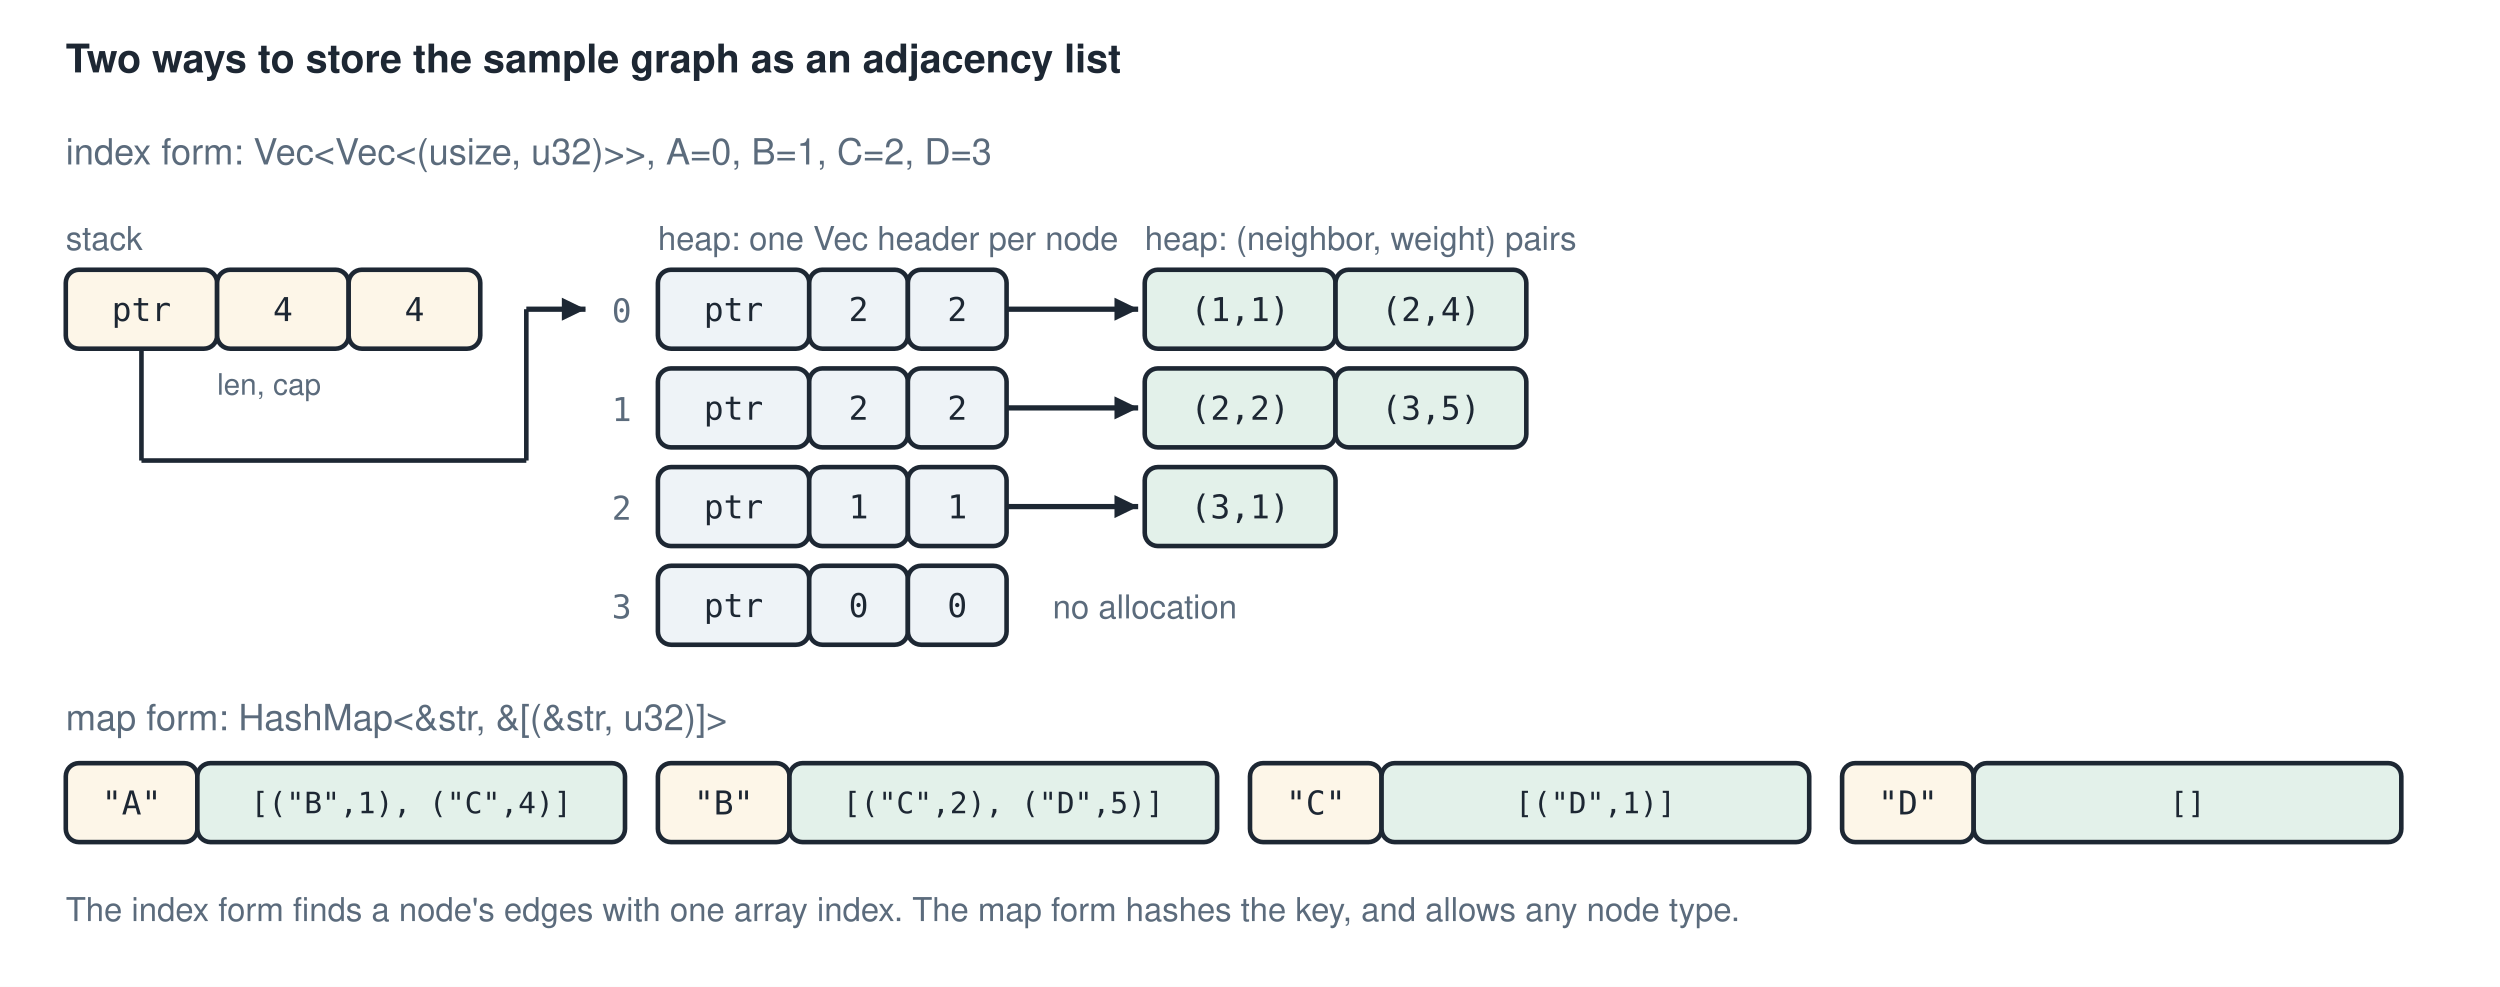
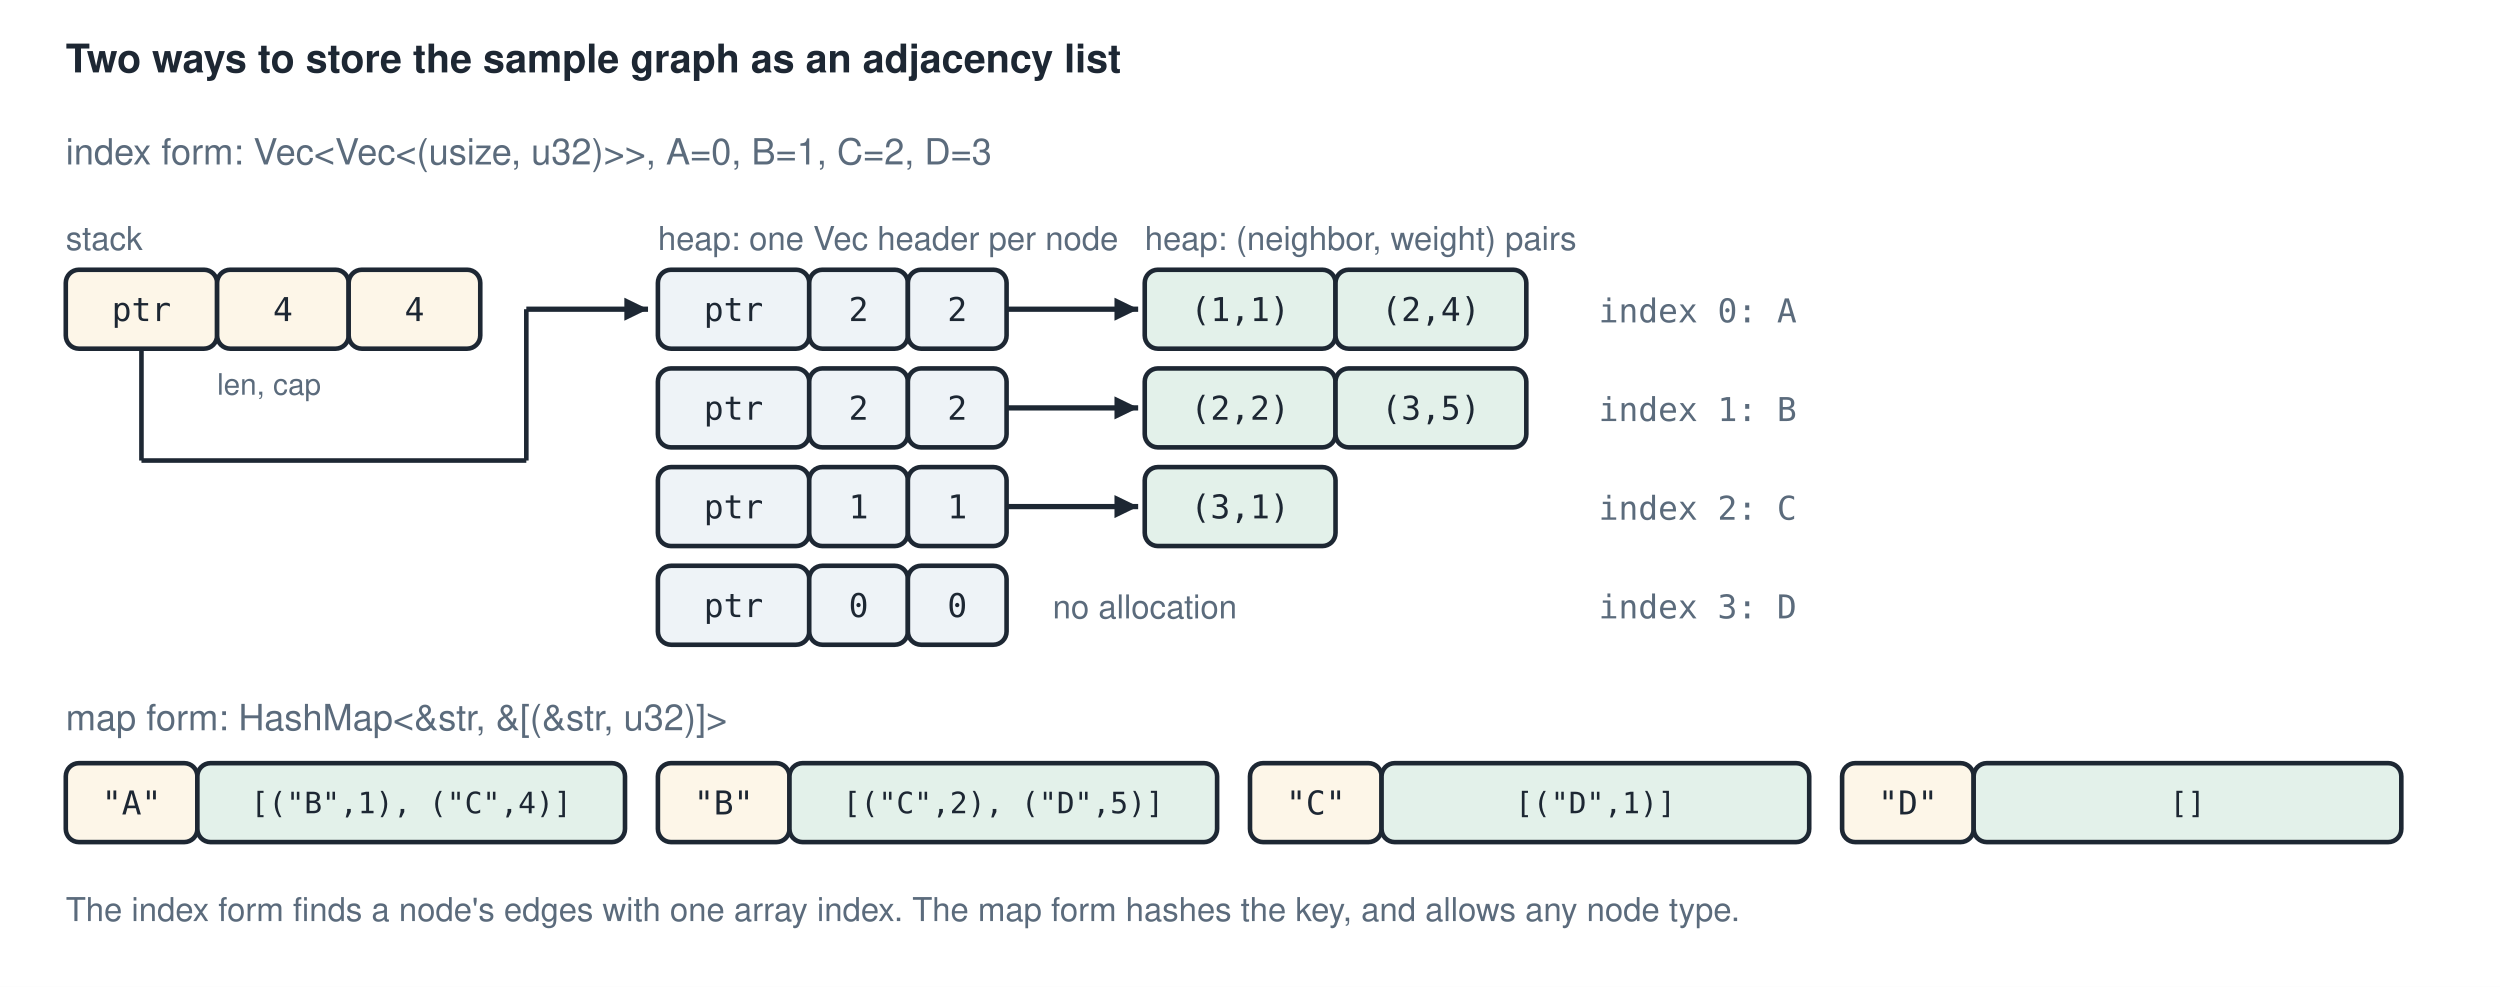
<svg xmlns="http://www.w3.org/2000/svg" viewBox="0 0 760 300.0" width="760" height="300.0" font-family="Helvetica, Arial, sans-serif">
  <rect width="100%" height="100%" fill="#ffffff" />
  <text x="20" y="22" font-size="12.0" fill="#1d2733" text-anchor="start" font-weight="bold">Two ways to store the sample graph as an adjacency list</text>
  <text x="20" y="50" font-size="11.0" fill="#5b6b7c" text-anchor="start">index form: Vec&lt;Vec&lt;(usize, u32)&gt;&gt;, A=0, B=1, C=2, D=3</text>
  <text x="20" y="76" font-size="10.0" fill="#5b6b7c" text-anchor="start">stack</text>
  <rect x="20" y="82" width="46" height="24" rx="4" fill="#fdf6e8" stroke="#1d2733" stroke-width="1.4" />
  <text x="43.0" y="97.6" font-size="10.0" fill="#1d2733" text-anchor="middle" font-family="Menlo, monospace" xml:space="preserve">ptr</text>
  <rect x="66" y="82" width="40" height="24" rx="4" fill="#fdf6e8" stroke="#1d2733" stroke-width="1.4" />
  <text x="86.0" y="97.6" font-size="10.0" fill="#1d2733" text-anchor="middle" font-family="Menlo, monospace" xml:space="preserve">4</text>
  <rect x="106" y="82" width="40" height="24" rx="4" fill="#fdf6e8" stroke="#1d2733" stroke-width="1.4" />
  <text x="126.0" y="97.6" font-size="10.0" fill="#1d2733" text-anchor="middle" font-family="Menlo, monospace" xml:space="preserve">4</text>
  <text x="66" y="120" font-size="9.0" fill="#5b6b7c" text-anchor="start">len, cap</text>
  <line x1="43" y1="106" x2="43" y2="140" stroke="#1d2733" stroke-width="1.4" />
  <line x1="43" y1="140" x2="160" y2="140" stroke="#1d2733" stroke-width="1.4" />
  <line x1="160" y1="140" x2="160" y2="94" stroke="#1d2733" stroke-width="1.4" />
-   <line x1="160" y1="94" x2="178" y2="94" stroke="#1d2733" stroke-width="1.6" />
-   <polygon points="178,94 170.8,97.5 170.8,90.5" fill="#1d2733" />
+   <line x1="160" y1="94" x2="197" y2="94" stroke="#1d2733" stroke-width="1.6" />
+   <polygon points="197,94 189.8,97.5 189.8,90.5" fill="#1d2733" />
  <text x="200" y="76" font-size="10.0" fill="#5b6b7c" text-anchor="start">heap: one Vec header per node</text>
-   <text x="192" y="98" font-size="10.0" fill="#5b6b7c" text-anchor="end" font-family="Menlo, monospace" xml:space="preserve">0</text>
+   <text x="486" y="98" font-size="10.0" fill="#5b6b7c" text-anchor="start" font-family="Menlo, monospace" xml:space="preserve">index 0: A</text>
  <rect x="200" y="82" width="46" height="24" rx="4" fill="#eef3f7" stroke="#1d2733" stroke-width="1.4" />
  <text x="223.0" y="97.6" font-size="10.0" fill="#1d2733" text-anchor="middle" font-family="Menlo, monospace" xml:space="preserve">ptr</text>
  <rect x="246" y="82" width="30" height="24" rx="4" fill="#eef3f7" stroke="#1d2733" stroke-width="1.4" />
  <text x="261.0" y="97.6" font-size="10.0" fill="#1d2733" text-anchor="middle" font-family="Menlo, monospace" xml:space="preserve">2</text>
  <rect x="276" y="82" width="30" height="24" rx="4" fill="#eef3f7" stroke="#1d2733" stroke-width="1.4" />
  <text x="291.0" y="97.6" font-size="10.0" fill="#1d2733" text-anchor="middle" font-family="Menlo, monospace" xml:space="preserve">2</text>
  <line x1="306" y1="94" x2="346" y2="94" stroke="#1d2733" stroke-width="1.6" />
  <polygon points="346,94 338.8,97.5 338.8,90.5" fill="#1d2733" />
  <rect x="348" y="82" width="58" height="24" rx="4" fill="#e3f1ea" stroke="#1d2733" stroke-width="1.4" />
  <text x="377.0" y="97.6" font-size="10.0" fill="#1d2733" text-anchor="middle" font-family="Menlo, monospace" xml:space="preserve">(1,1)</text>
  <rect x="406" y="82" width="58" height="24" rx="4" fill="#e3f1ea" stroke="#1d2733" stroke-width="1.4" />
  <text x="435.0" y="97.6" font-size="10.0" fill="#1d2733" text-anchor="middle" font-family="Menlo, monospace" xml:space="preserve">(2,4)</text>
-   <text x="192" y="128" font-size="10.0" fill="#5b6b7c" text-anchor="end" font-family="Menlo, monospace" xml:space="preserve">1</text>
+   <text x="486" y="128" font-size="10.0" fill="#5b6b7c" text-anchor="start" font-family="Menlo, monospace" xml:space="preserve">index 1: B</text>
  <rect x="200" y="112" width="46" height="24" rx="4" fill="#eef3f7" stroke="#1d2733" stroke-width="1.4" />
  <text x="223.0" y="127.6" font-size="10.0" fill="#1d2733" text-anchor="middle" font-family="Menlo, monospace" xml:space="preserve">ptr</text>
  <rect x="246" y="112" width="30" height="24" rx="4" fill="#eef3f7" stroke="#1d2733" stroke-width="1.4" />
  <text x="261.0" y="127.6" font-size="10.0" fill="#1d2733" text-anchor="middle" font-family="Menlo, monospace" xml:space="preserve">2</text>
  <rect x="276" y="112" width="30" height="24" rx="4" fill="#eef3f7" stroke="#1d2733" stroke-width="1.4" />
  <text x="291.0" y="127.6" font-size="10.0" fill="#1d2733" text-anchor="middle" font-family="Menlo, monospace" xml:space="preserve">2</text>
  <line x1="306" y1="124" x2="346" y2="124" stroke="#1d2733" stroke-width="1.6" />
  <polygon points="346,124 338.8,127.5 338.8,120.5" fill="#1d2733" />
  <rect x="348" y="112" width="58" height="24" rx="4" fill="#e3f1ea" stroke="#1d2733" stroke-width="1.4" />
  <text x="377.0" y="127.6" font-size="10.0" fill="#1d2733" text-anchor="middle" font-family="Menlo, monospace" xml:space="preserve">(2,2)</text>
  <rect x="406" y="112" width="58" height="24" rx="4" fill="#e3f1ea" stroke="#1d2733" stroke-width="1.4" />
  <text x="435.0" y="127.6" font-size="10.0" fill="#1d2733" text-anchor="middle" font-family="Menlo, monospace" xml:space="preserve">(3,5)</text>
-   <text x="192" y="158" font-size="10.0" fill="#5b6b7c" text-anchor="end" font-family="Menlo, monospace" xml:space="preserve">2</text>
+   <text x="486" y="158" font-size="10.0" fill="#5b6b7c" text-anchor="start" font-family="Menlo, monospace" xml:space="preserve">index 2: C</text>
  <rect x="200" y="142" width="46" height="24" rx="4" fill="#eef3f7" stroke="#1d2733" stroke-width="1.4" />
  <text x="223.0" y="157.6" font-size="10.0" fill="#1d2733" text-anchor="middle" font-family="Menlo, monospace" xml:space="preserve">ptr</text>
  <rect x="246" y="142" width="30" height="24" rx="4" fill="#eef3f7" stroke="#1d2733" stroke-width="1.4" />
  <text x="261.0" y="157.6" font-size="10.0" fill="#1d2733" text-anchor="middle" font-family="Menlo, monospace" xml:space="preserve">1</text>
  <rect x="276" y="142" width="30" height="24" rx="4" fill="#eef3f7" stroke="#1d2733" stroke-width="1.4" />
  <text x="291.0" y="157.6" font-size="10.0" fill="#1d2733" text-anchor="middle" font-family="Menlo, monospace" xml:space="preserve">1</text>
  <line x1="306" y1="154" x2="346" y2="154" stroke="#1d2733" stroke-width="1.6" />
  <polygon points="346,154 338.8,157.5 338.8,150.5" fill="#1d2733" />
  <rect x="348" y="142" width="58" height="24" rx="4" fill="#e3f1ea" stroke="#1d2733" stroke-width="1.4" />
  <text x="377.0" y="157.6" font-size="10.0" fill="#1d2733" text-anchor="middle" font-family="Menlo, monospace" xml:space="preserve">(3,1)</text>
-   <text x="192" y="188" font-size="10.0" fill="#5b6b7c" text-anchor="end" font-family="Menlo, monospace" xml:space="preserve">3</text>
+   <text x="486" y="188" font-size="10.0" fill="#5b6b7c" text-anchor="start" font-family="Menlo, monospace" xml:space="preserve">index 3: D</text>
  <rect x="200" y="172" width="46" height="24" rx="4" fill="#eef3f7" stroke="#1d2733" stroke-width="1.4" />
  <text x="223.0" y="187.6" font-size="10.0" fill="#1d2733" text-anchor="middle" font-family="Menlo, monospace" xml:space="preserve">ptr</text>
  <rect x="246" y="172" width="30" height="24" rx="4" fill="#eef3f7" stroke="#1d2733" stroke-width="1.4" />
  <text x="261.0" y="187.6" font-size="10.0" fill="#1d2733" text-anchor="middle" font-family="Menlo, monospace" xml:space="preserve">0</text>
  <rect x="276" y="172" width="30" height="24" rx="4" fill="#eef3f7" stroke="#1d2733" stroke-width="1.4" />
  <text x="291.0" y="187.6" font-size="10.0" fill="#1d2733" text-anchor="middle" font-family="Menlo, monospace" xml:space="preserve">0</text>
  <text x="320" y="188" font-size="10.0" fill="#5b6b7c" text-anchor="start">no allocation</text>
  <text x="348" y="76" font-size="10.0" fill="#5b6b7c" text-anchor="start">heap: (neighbor, weight) pairs</text>
  <text x="20" y="222" font-size="11.0" fill="#5b6b7c" text-anchor="start">map form: HashMap&lt;&amp;str, &amp;[(&amp;str, u32)]&gt;</text>
  <rect x="20" y="232" width="40" height="24" rx="4" fill="#fdf6e8" stroke="#1d2733" stroke-width="1.4" />
  <text x="40.0" y="247.6" font-size="10.0" fill="#1d2733" text-anchor="middle" font-family="Menlo, monospace" xml:space="preserve">"A"</text>
  <rect x="60" y="232" width="130" height="24" rx="4" fill="#e3f1ea" stroke="#1d2733" stroke-width="1.4" />
  <text x="125.0" y="247.24" font-size="9.0" fill="#1d2733" text-anchor="middle" font-family="Menlo, monospace" xml:space="preserve">[("B",1), ("C",4)]</text>
  <rect x="200" y="232" width="40" height="24" rx="4" fill="#fdf6e8" stroke="#1d2733" stroke-width="1.4" />
  <text x="220.0" y="247.6" font-size="10.0" fill="#1d2733" text-anchor="middle" font-family="Menlo, monospace" xml:space="preserve">"B"</text>
  <rect x="240" y="232" width="130" height="24" rx="4" fill="#e3f1ea" stroke="#1d2733" stroke-width="1.4" />
  <text x="305.0" y="247.24" font-size="9.0" fill="#1d2733" text-anchor="middle" font-family="Menlo, monospace" xml:space="preserve">[("C",2), ("D",5)]</text>
  <rect x="380" y="232" width="40" height="24" rx="4" fill="#fdf6e8" stroke="#1d2733" stroke-width="1.4" />
  <text x="400.0" y="247.6" font-size="10.0" fill="#1d2733" text-anchor="middle" font-family="Menlo, monospace" xml:space="preserve">"C"</text>
  <rect x="420" y="232" width="130" height="24" rx="4" fill="#e3f1ea" stroke="#1d2733" stroke-width="1.4" />
  <text x="485.0" y="247.24" font-size="9.0" fill="#1d2733" text-anchor="middle" font-family="Menlo, monospace" xml:space="preserve">[("D",1)]</text>
  <rect x="560" y="232" width="40" height="24" rx="4" fill="#fdf6e8" stroke="#1d2733" stroke-width="1.4" />
  <text x="580.0" y="247.6" font-size="10.0" fill="#1d2733" text-anchor="middle" font-family="Menlo, monospace" xml:space="preserve">"D"</text>
  <rect x="600" y="232" width="130" height="24" rx="4" fill="#e3f1ea" stroke="#1d2733" stroke-width="1.4" />
  <text x="665.0" y="247.24" font-size="9.0" fill="#1d2733" text-anchor="middle" font-family="Menlo, monospace" xml:space="preserve">[]</text>
  <text x="20" y="280" font-size="10.0" fill="#5b6b7c" text-anchor="start">The index form finds a node's edges with one array index. The map form hashes the key, and allows any node type.</text>
</svg>
